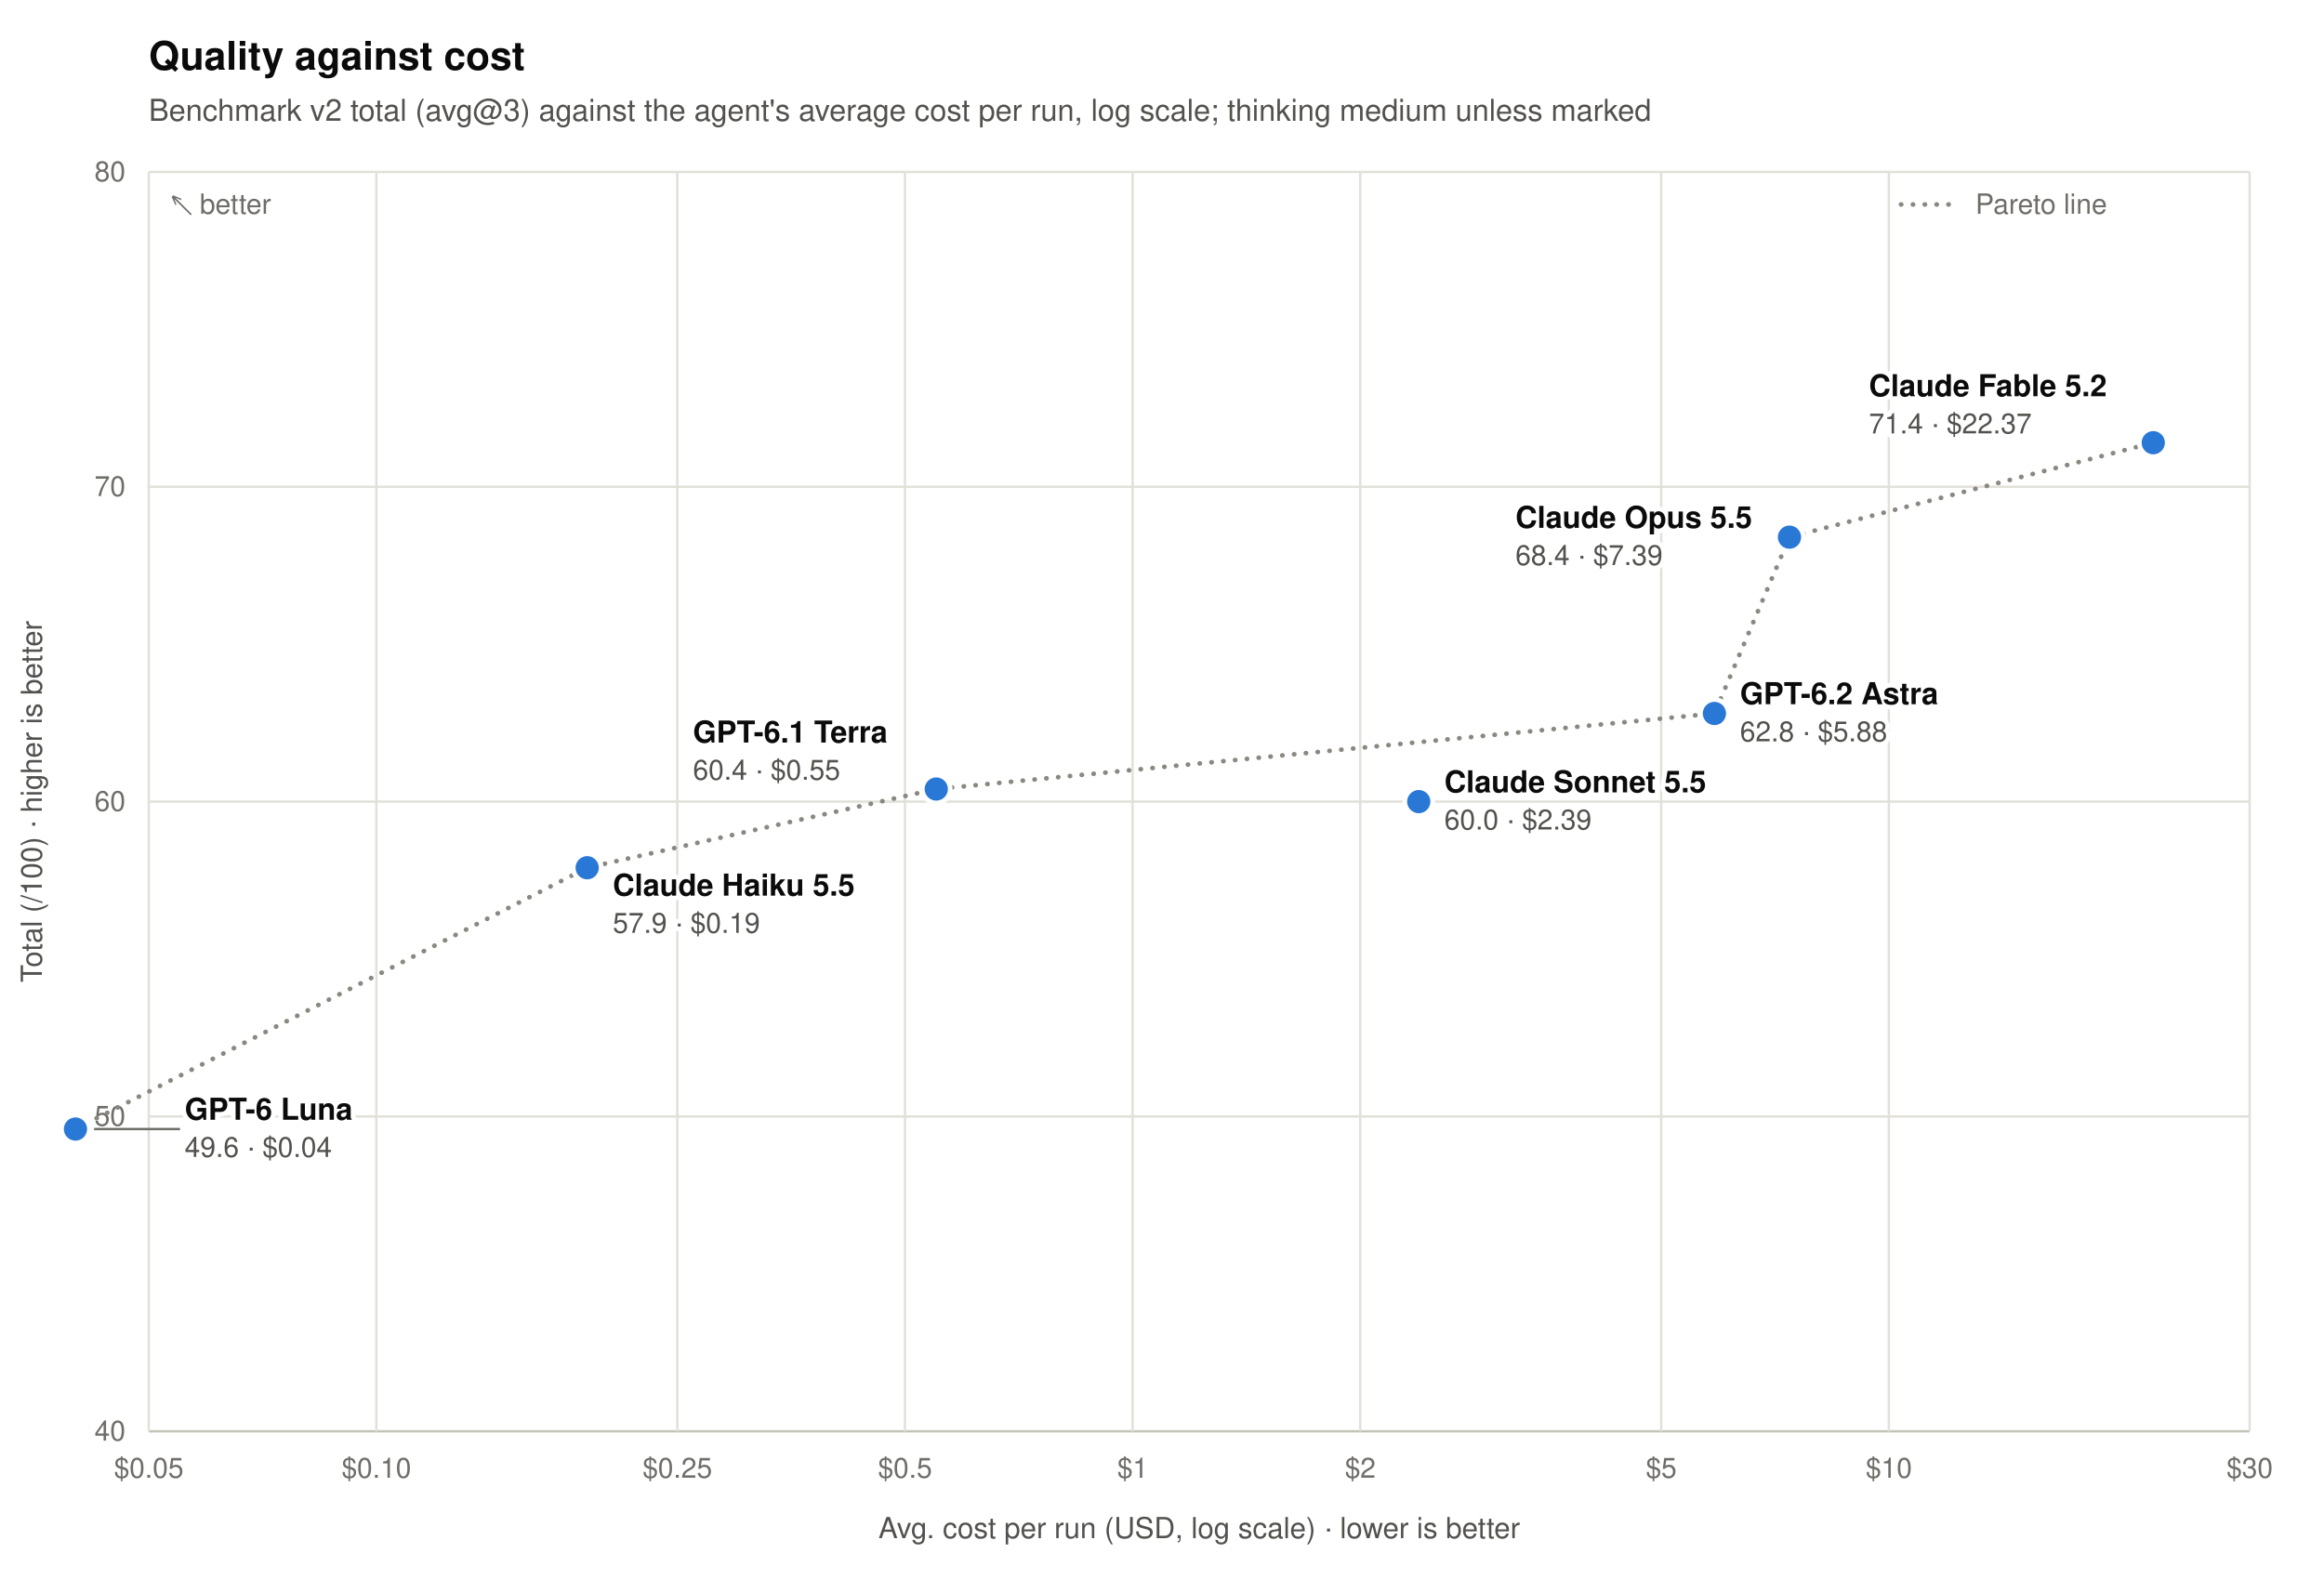
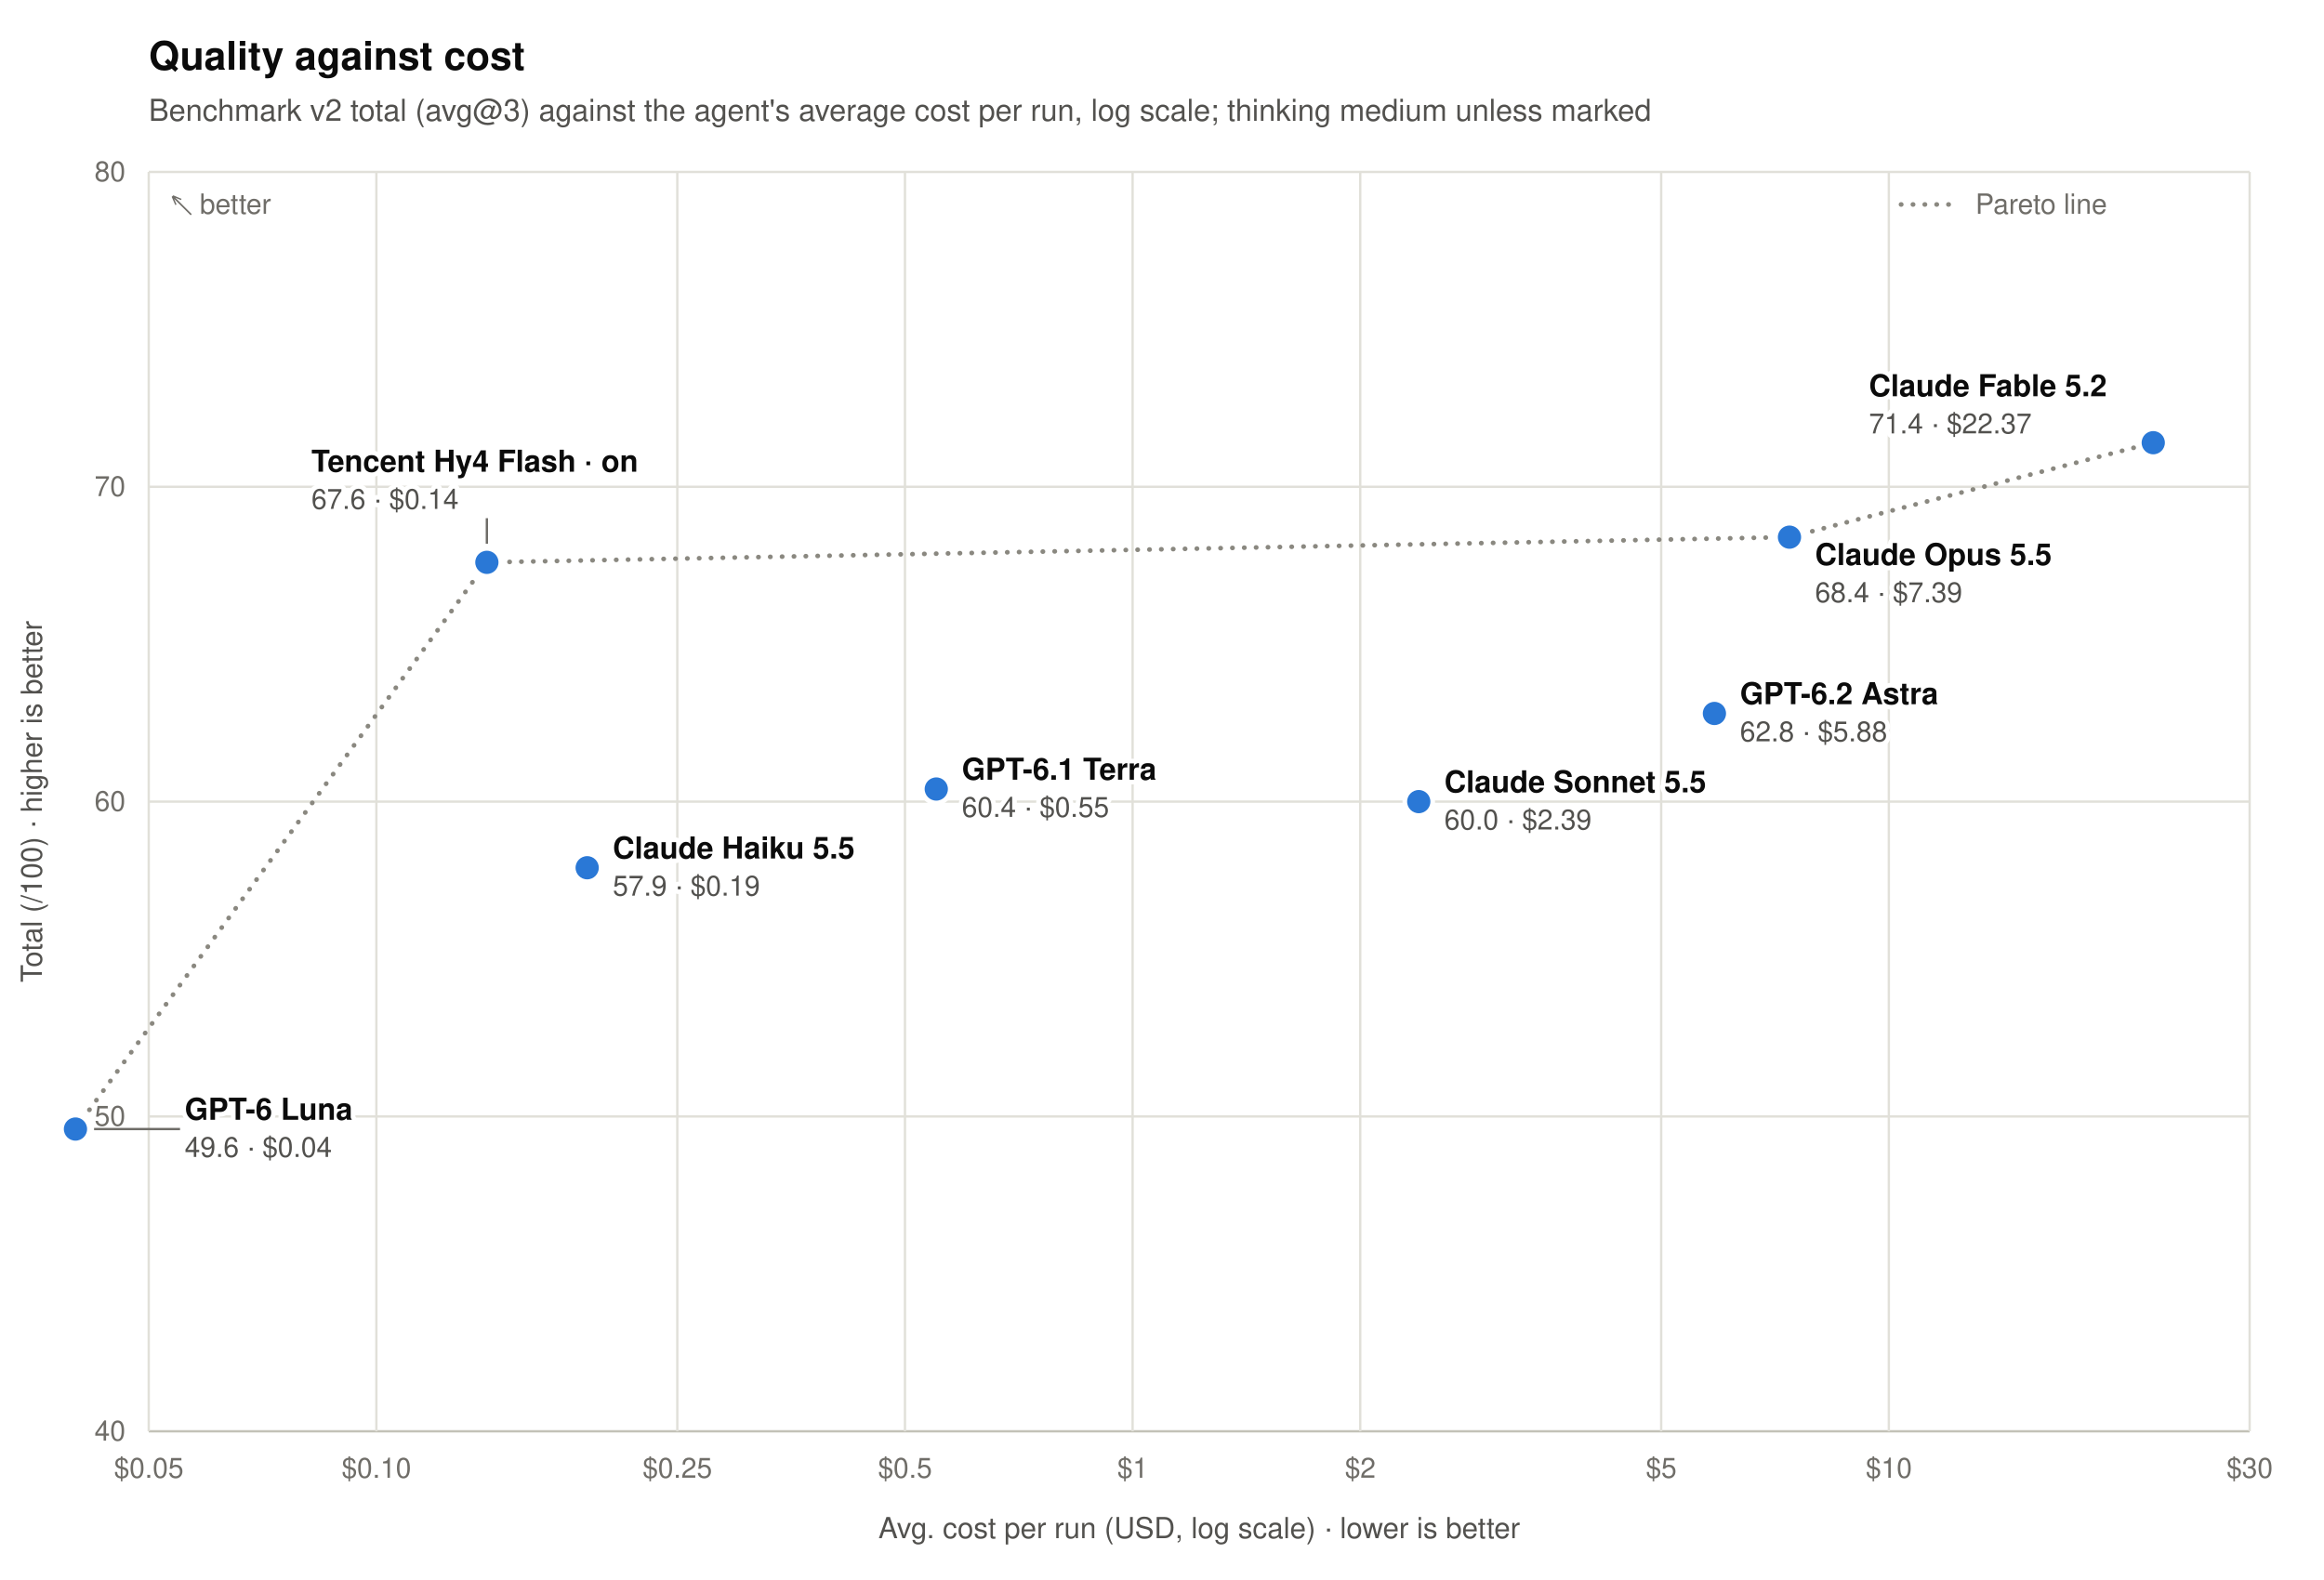
<svg xmlns="http://www.w3.org/2000/svg" width="1000" height="680" viewBox="0 0 1000 680" role="img" aria-labelledby="t d">
  <rect width="1000" height="680" fill="#ffffff" />
  <g font-family="system-ui, -apple-system, 'Segoe UI', Helvetica, Arial, sans-serif">
    <text x="64" y="30" font-size="17" font-weight="600" fill="#0b0b0b">Quality against cost</text>
    <text x="64" y="52" font-size="13" fill="#52514e">Benchmark v2 total (avg@3) against the agent's average cost per run, log scale; thinking medium unless marked</text>
    <line x1="64" x2="968" y1="616" y2="616" stroke="#c3c2b7" stroke-width="1" />
    <text x="54" y="620" font-size="12" text-anchor="end" fill="#6f6d68" style="font-variant-numeric: tabular-nums">40</text>
    <line x1="64" x2="968" y1="480.5" y2="480.5" stroke="#e1e0d9" stroke-width="1" />
    <text x="54" y="484.5" font-size="12" text-anchor="end" fill="#6f6d68" style="font-variant-numeric: tabular-nums">50</text>
    <line x1="64" x2="968" y1="345" y2="345" stroke="#e1e0d9" stroke-width="1" />
    <text x="54" y="349" font-size="12" text-anchor="end" fill="#6f6d68" style="font-variant-numeric: tabular-nums">60</text>
    <line x1="64" x2="968" y1="209.5" y2="209.5" stroke="#e1e0d9" stroke-width="1" />
    <text x="54" y="213.5" font-size="12" text-anchor="end" fill="#6f6d68" style="font-variant-numeric: tabular-nums">70</text>
    <line x1="64" x2="968" y1="74" y2="74" stroke="#e1e0d9" stroke-width="1" />
    <text x="54" y="78" font-size="12" text-anchor="end" fill="#6f6d68" style="font-variant-numeric: tabular-nums">80</text>
    <line x1="64" x2="64" y1="74" y2="616" stroke="#e1e0d9" stroke-width="1" />
    <text x="64" y="636" font-size="12" text-anchor="middle" fill="#6f6d68" style="font-variant-numeric: tabular-nums">$0.05</text>
    <line x1="161.95" x2="161.95" y1="74" y2="616" stroke="#e1e0d9" stroke-width="1" />
    <text x="161.95" y="636" font-size="12" text-anchor="middle" fill="#6f6d68" style="font-variant-numeric: tabular-nums">$0.10</text>
    <line x1="291.44" x2="291.44" y1="74" y2="616" stroke="#e1e0d9" stroke-width="1" />
    <text x="291.44" y="636" font-size="12" text-anchor="middle" fill="#6f6d68" style="font-variant-numeric: tabular-nums">$0.25</text>
    <line x1="389.4" x2="389.4" y1="74" y2="616" stroke="#e1e0d9" stroke-width="1" />
    <text x="389.4" y="636" font-size="12" text-anchor="middle" fill="#6f6d68" style="font-variant-numeric: tabular-nums">$0.5</text>
    <line x1="487.35" x2="487.35" y1="74" y2="616" stroke="#e1e0d9" stroke-width="1" />
    <text x="487.35" y="636" font-size="12" text-anchor="middle" fill="#6f6d68" style="font-variant-numeric: tabular-nums">$1</text>
    <line x1="585.3" x2="585.3" y1="74" y2="616" stroke="#e1e0d9" stroke-width="1" />
    <text x="585.3" y="636" font-size="12" text-anchor="middle" fill="#6f6d68" style="font-variant-numeric: tabular-nums">$2</text>
    <line x1="714.79" x2="714.79" y1="74" y2="616" stroke="#e1e0d9" stroke-width="1" />
    <text x="714.79" y="636" font-size="12" text-anchor="middle" fill="#6f6d68" style="font-variant-numeric: tabular-nums">$5</text>
    <line x1="812.75" x2="812.75" y1="74" y2="616" stroke="#e1e0d9" stroke-width="1" />
    <text x="812.75" y="636" font-size="12" text-anchor="middle" fill="#6f6d68" style="font-variant-numeric: tabular-nums">$10</text>
    <line x1="968" x2="968" y1="74" y2="616" stroke="#e1e0d9" stroke-width="1" />
    <text x="968" y="636" font-size="12" text-anchor="middle" fill="#6f6d68" style="font-variant-numeric: tabular-nums">$30</text>
    <text x="516" y="662" font-size="12.5" text-anchor="middle" fill="#52514e">Avg. cost per run (USD, log scale) · lower is better</text>
    <text transform="translate(18 345) rotate(-90)" font-size="12.5" text-anchor="middle" fill="#52514e">Total (/100) · higher is better</text>
    <text x="74" y="92" font-size="12" fill="#6f6d68">↖ better</text>
-     <polyline points="32.47,485.92 252.66,373.46 402.87,339.58 737.7,307.06 770,231.18 926.53,190.53" fill="none" stroke="#8a8880" stroke-width="2" stroke-dasharray="0.1 5" stroke-linecap="round" />
+     <polyline points="32.47,485.92 209.5,242.02 770,231.18 926.53,190.53" fill="none" stroke="#8a8880" stroke-width="2" stroke-dasharray="0.1 5" stroke-linecap="round" />
    <line x1="818" x2="842" y1="88" y2="88" stroke="#8a8880" stroke-width="2" stroke-dasharray="0.1 5" stroke-linecap="round" />
    <text x="850" y="92" font-size="12" fill="#6f6d68">Pareto line</text>
+     <line x1="209.5" y1="234.02" x2="209.5" y2="223.02" stroke="#6f6d68" stroke-width="1" />
    <line x1="40.47" y1="485.92" x2="77.47" y2="485.92" stroke="#6f6d68" stroke-width="1" />
    <circle cx="926.53" cy="190.53" r="6" fill="#2a78d6" stroke="#ffffff" stroke-width="2" />
    <circle cx="770" cy="231.18" r="6" fill="#2a78d6" stroke="#ffffff" stroke-width="2" />
+     <circle cx="209.5" cy="242.02" r="6" fill="#2a78d6" stroke="#ffffff" stroke-width="2" />
    <circle cx="737.7" cy="307.06" r="6" fill="#2a78d6" stroke="#ffffff" stroke-width="2" />
    <circle cx="402.87" cy="339.58" r="6" fill="#2a78d6" stroke="#ffffff" stroke-width="2" />
    <circle cx="610.48" cy="345" r="6" fill="#2a78d6" stroke="#ffffff" stroke-width="2" />
    <circle cx="252.66" cy="373.46" r="6" fill="#2a78d6" stroke="#ffffff" stroke-width="2" />
    <circle cx="32.47" cy="485.92" r="6" fill="#2a78d6" stroke="#ffffff" stroke-width="2" />
    <text x="804.18" y="170.53" font-size="13" font-weight="600" fill="#0b0b0b" stroke="#ffffff" stroke-width="4" stroke-linejoin="round" paint-order="stroke">Claude Fable 5.2</text>
    <text x="804.18" y="186.53" font-size="12" fill="#52514e" stroke="#ffffff" stroke-width="4" stroke-linejoin="round" paint-order="stroke" style="font-variant-numeric: tabular-nums">71.4 · $22.37</text>
-     <text x="652.07" y="227.18" font-size="13" font-weight="600" fill="#0b0b0b" stroke="#ffffff" stroke-width="4" stroke-linejoin="round" paint-order="stroke">Claude Opus 5.5</text>
-     <text x="652.07" y="243.18" font-size="12" fill="#52514e" stroke="#ffffff" stroke-width="4" stroke-linejoin="round" paint-order="stroke" style="font-variant-numeric: tabular-nums">68.4 · $7.39</text>
+     <text x="781" y="243.18" font-size="13" font-weight="600" fill="#0b0b0b" stroke="#ffffff" stroke-width="4" stroke-linejoin="round" paint-order="stroke">Claude Opus 5.5</text>
+     <text x="781" y="259.18" font-size="12" fill="#52514e" stroke="#ffffff" stroke-width="4" stroke-linejoin="round" paint-order="stroke" style="font-variant-numeric: tabular-nums">68.4 · $7.39</text>
+     <text x="133.99" y="203.02" font-size="13" font-weight="600" fill="#0b0b0b" stroke="#ffffff" stroke-width="4" stroke-linejoin="round" paint-order="stroke">Tencent Hy4 Flash · on</text>
+     <text x="133.99" y="219.02" font-size="12" fill="#52514e" stroke="#ffffff" stroke-width="4" stroke-linejoin="round" paint-order="stroke" style="font-variant-numeric: tabular-nums">67.6 · $0.14</text>
    <text x="748.7" y="303.06" font-size="13" font-weight="600" fill="#0b0b0b" stroke="#ffffff" stroke-width="4" stroke-linejoin="round" paint-order="stroke">GPT-6.2 Astra</text>
    <text x="748.7" y="319.06" font-size="12" fill="#52514e" stroke="#ffffff" stroke-width="4" stroke-linejoin="round" paint-order="stroke" style="font-variant-numeric: tabular-nums">62.8 · $5.88</text>
-     <text x="298.16" y="319.58" font-size="13" font-weight="600" fill="#0b0b0b" stroke="#ffffff" stroke-width="4" stroke-linejoin="round" paint-order="stroke">GPT-6.1 Terra</text>
-     <text x="298.16" y="335.58" font-size="12" fill="#52514e" stroke="#ffffff" stroke-width="4" stroke-linejoin="round" paint-order="stroke" style="font-variant-numeric: tabular-nums">60.4 · $0.55</text>
+     <text x="413.87" y="335.58" font-size="13" font-weight="600" fill="#0b0b0b" stroke="#ffffff" stroke-width="4" stroke-linejoin="round" paint-order="stroke">GPT-6.1 Terra</text>
+     <text x="413.87" y="351.58" font-size="12" fill="#52514e" stroke="#ffffff" stroke-width="4" stroke-linejoin="round" paint-order="stroke" style="font-variant-numeric: tabular-nums">60.4 · $0.55</text>
    <text x="621.48" y="341" font-size="13" font-weight="600" fill="#0b0b0b" stroke="#ffffff" stroke-width="4" stroke-linejoin="round" paint-order="stroke">Claude Sonnet 5.5</text>
    <text x="621.48" y="357" font-size="12" fill="#52514e" stroke="#ffffff" stroke-width="4" stroke-linejoin="round" paint-order="stroke" style="font-variant-numeric: tabular-nums">60.0 · $2.39</text>
-     <text x="263.66" y="385.46" font-size="13" font-weight="600" fill="#0b0b0b" stroke="#ffffff" stroke-width="4" stroke-linejoin="round" paint-order="stroke">Claude Haiku 5.5</text>
-     <text x="263.66" y="401.46" font-size="12" fill="#52514e" stroke="#ffffff" stroke-width="4" stroke-linejoin="round" paint-order="stroke" style="font-variant-numeric: tabular-nums">57.9 · $0.19</text>
+     <text x="263.66" y="369.46" font-size="13" font-weight="600" fill="#0b0b0b" stroke="#ffffff" stroke-width="4" stroke-linejoin="round" paint-order="stroke">Claude Haiku 5.5</text>
+     <text x="263.66" y="385.46" font-size="12" fill="#52514e" stroke="#ffffff" stroke-width="4" stroke-linejoin="round" paint-order="stroke" style="font-variant-numeric: tabular-nums">57.9 · $0.19</text>
    <text x="79.47" y="481.92" font-size="13" font-weight="600" fill="#0b0b0b" stroke="#ffffff" stroke-width="4" stroke-linejoin="round" paint-order="stroke">GPT-6 Luna</text>
    <text x="79.47" y="497.92" font-size="12" fill="#52514e" stroke="#ffffff" stroke-width="4" stroke-linejoin="round" paint-order="stroke" style="font-variant-numeric: tabular-nums">49.6 · $0.04</text>
  </g>
</svg>
